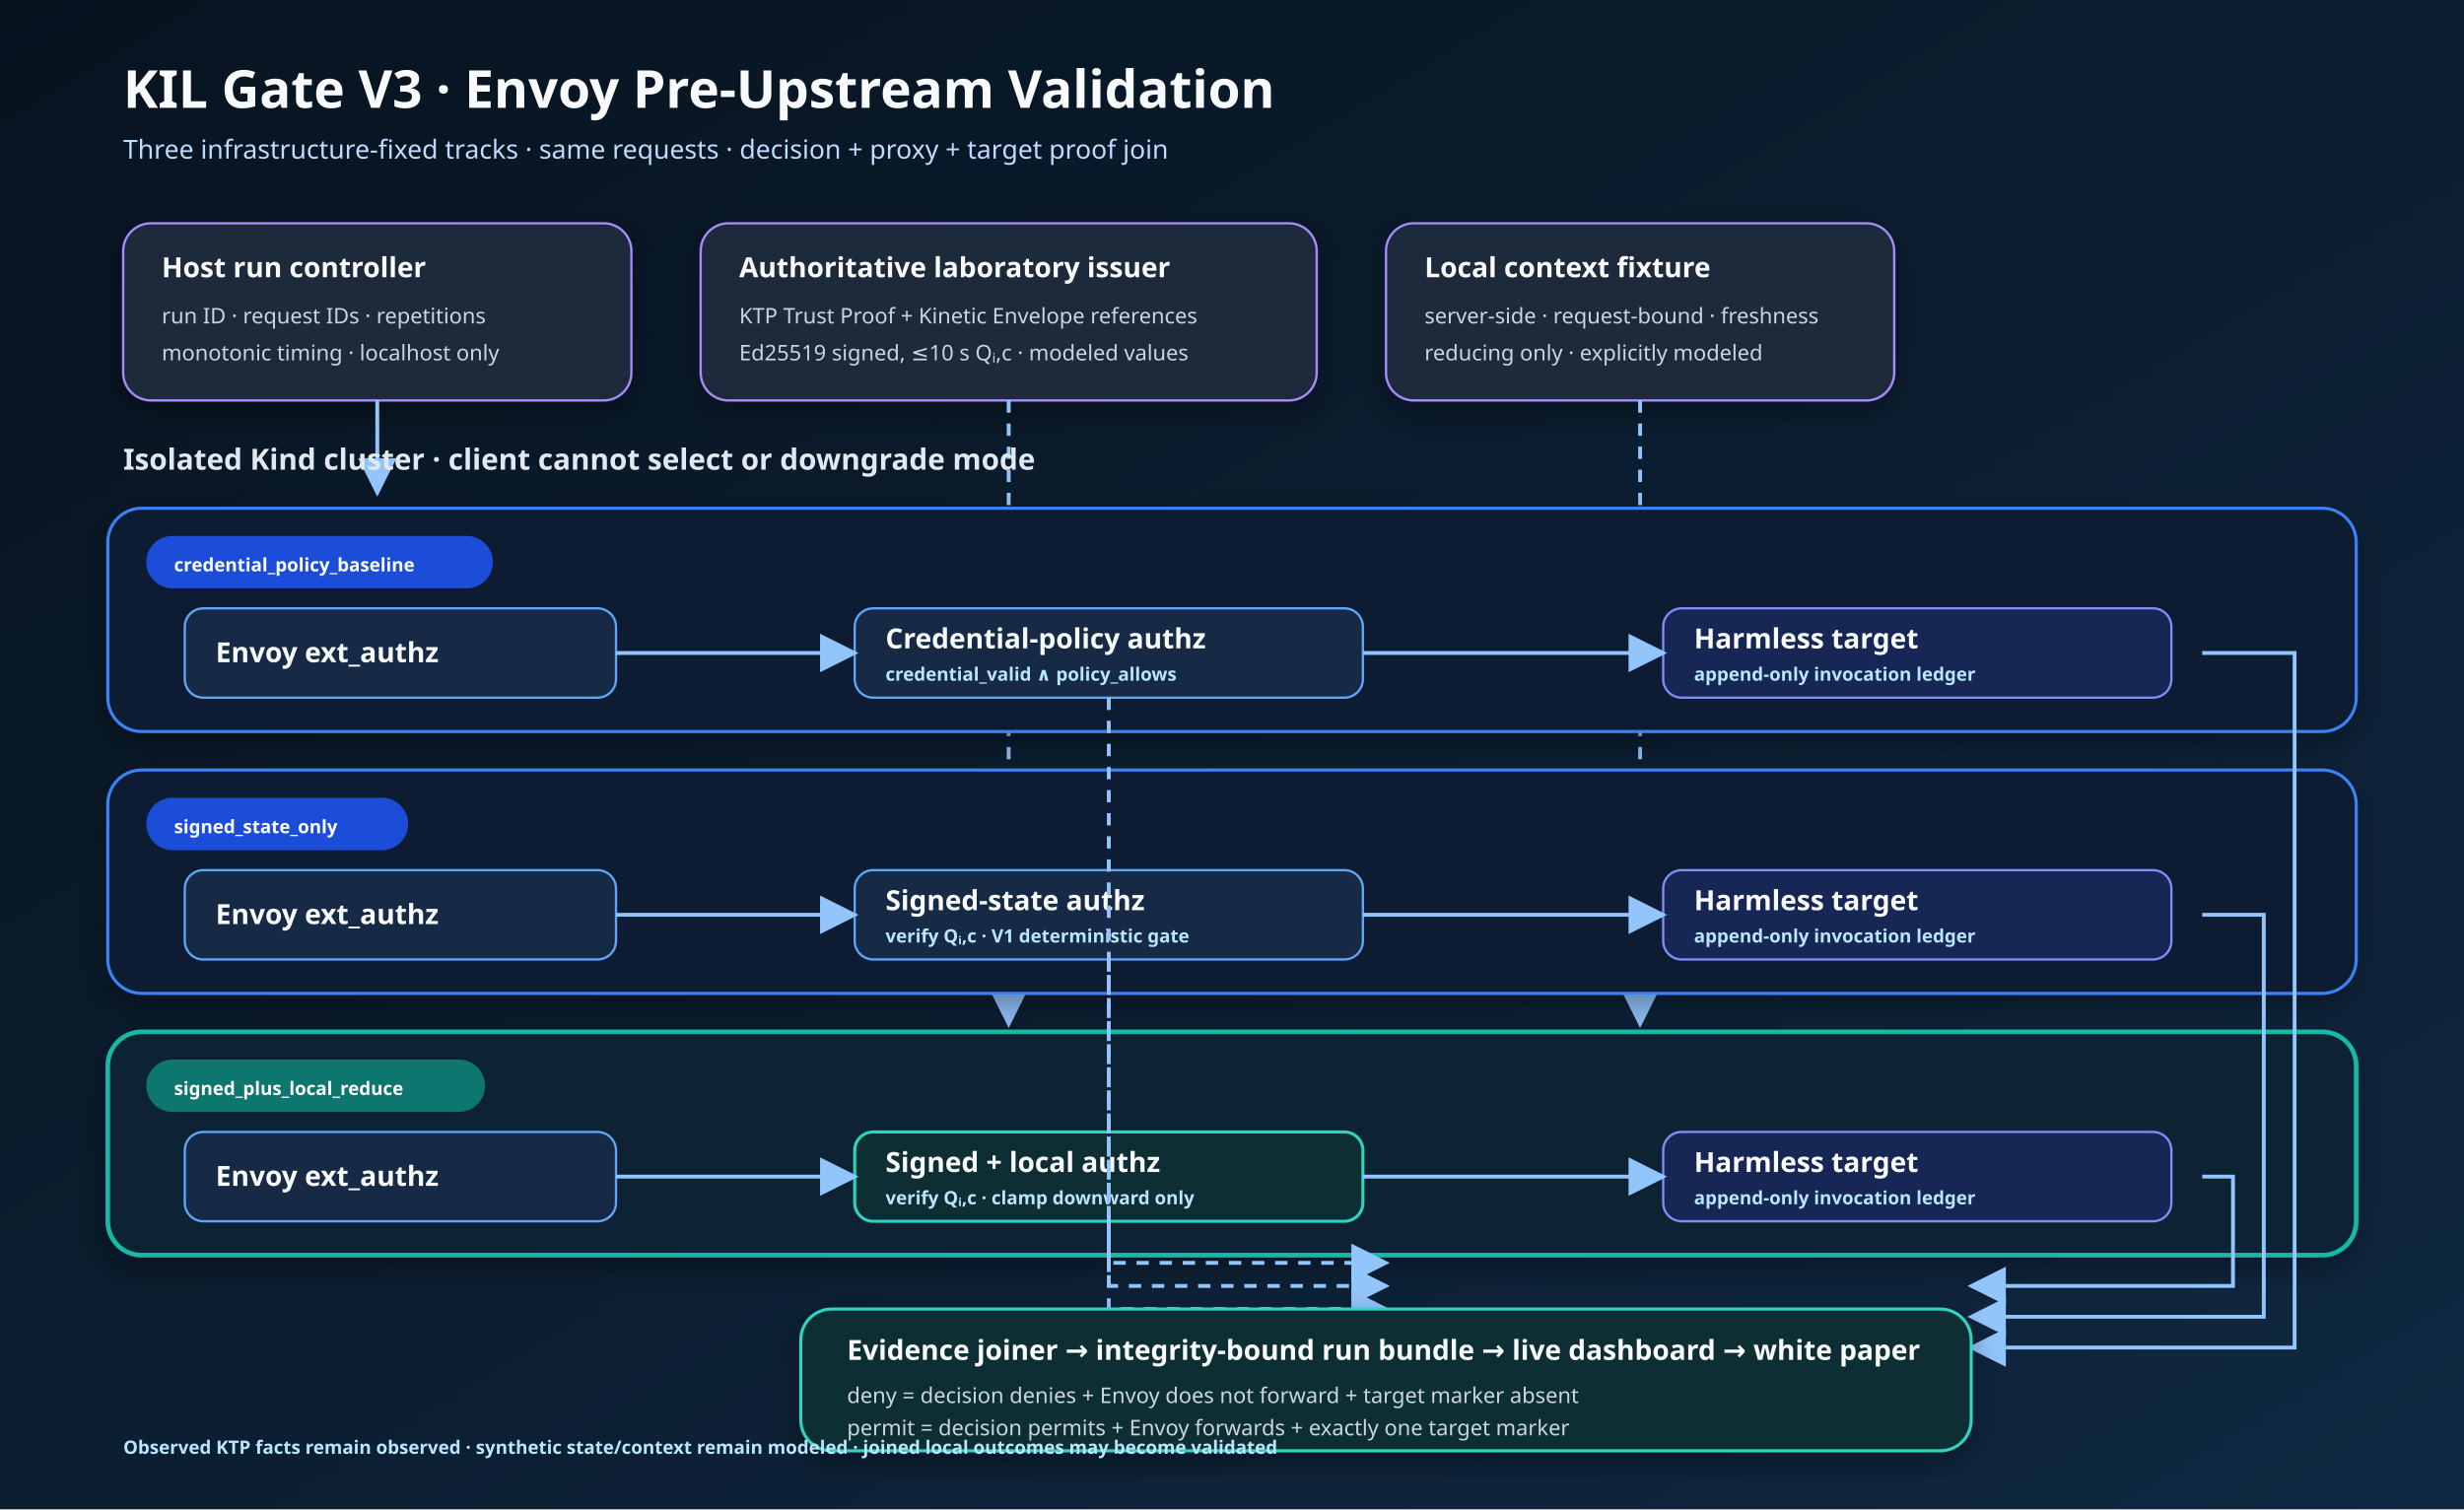
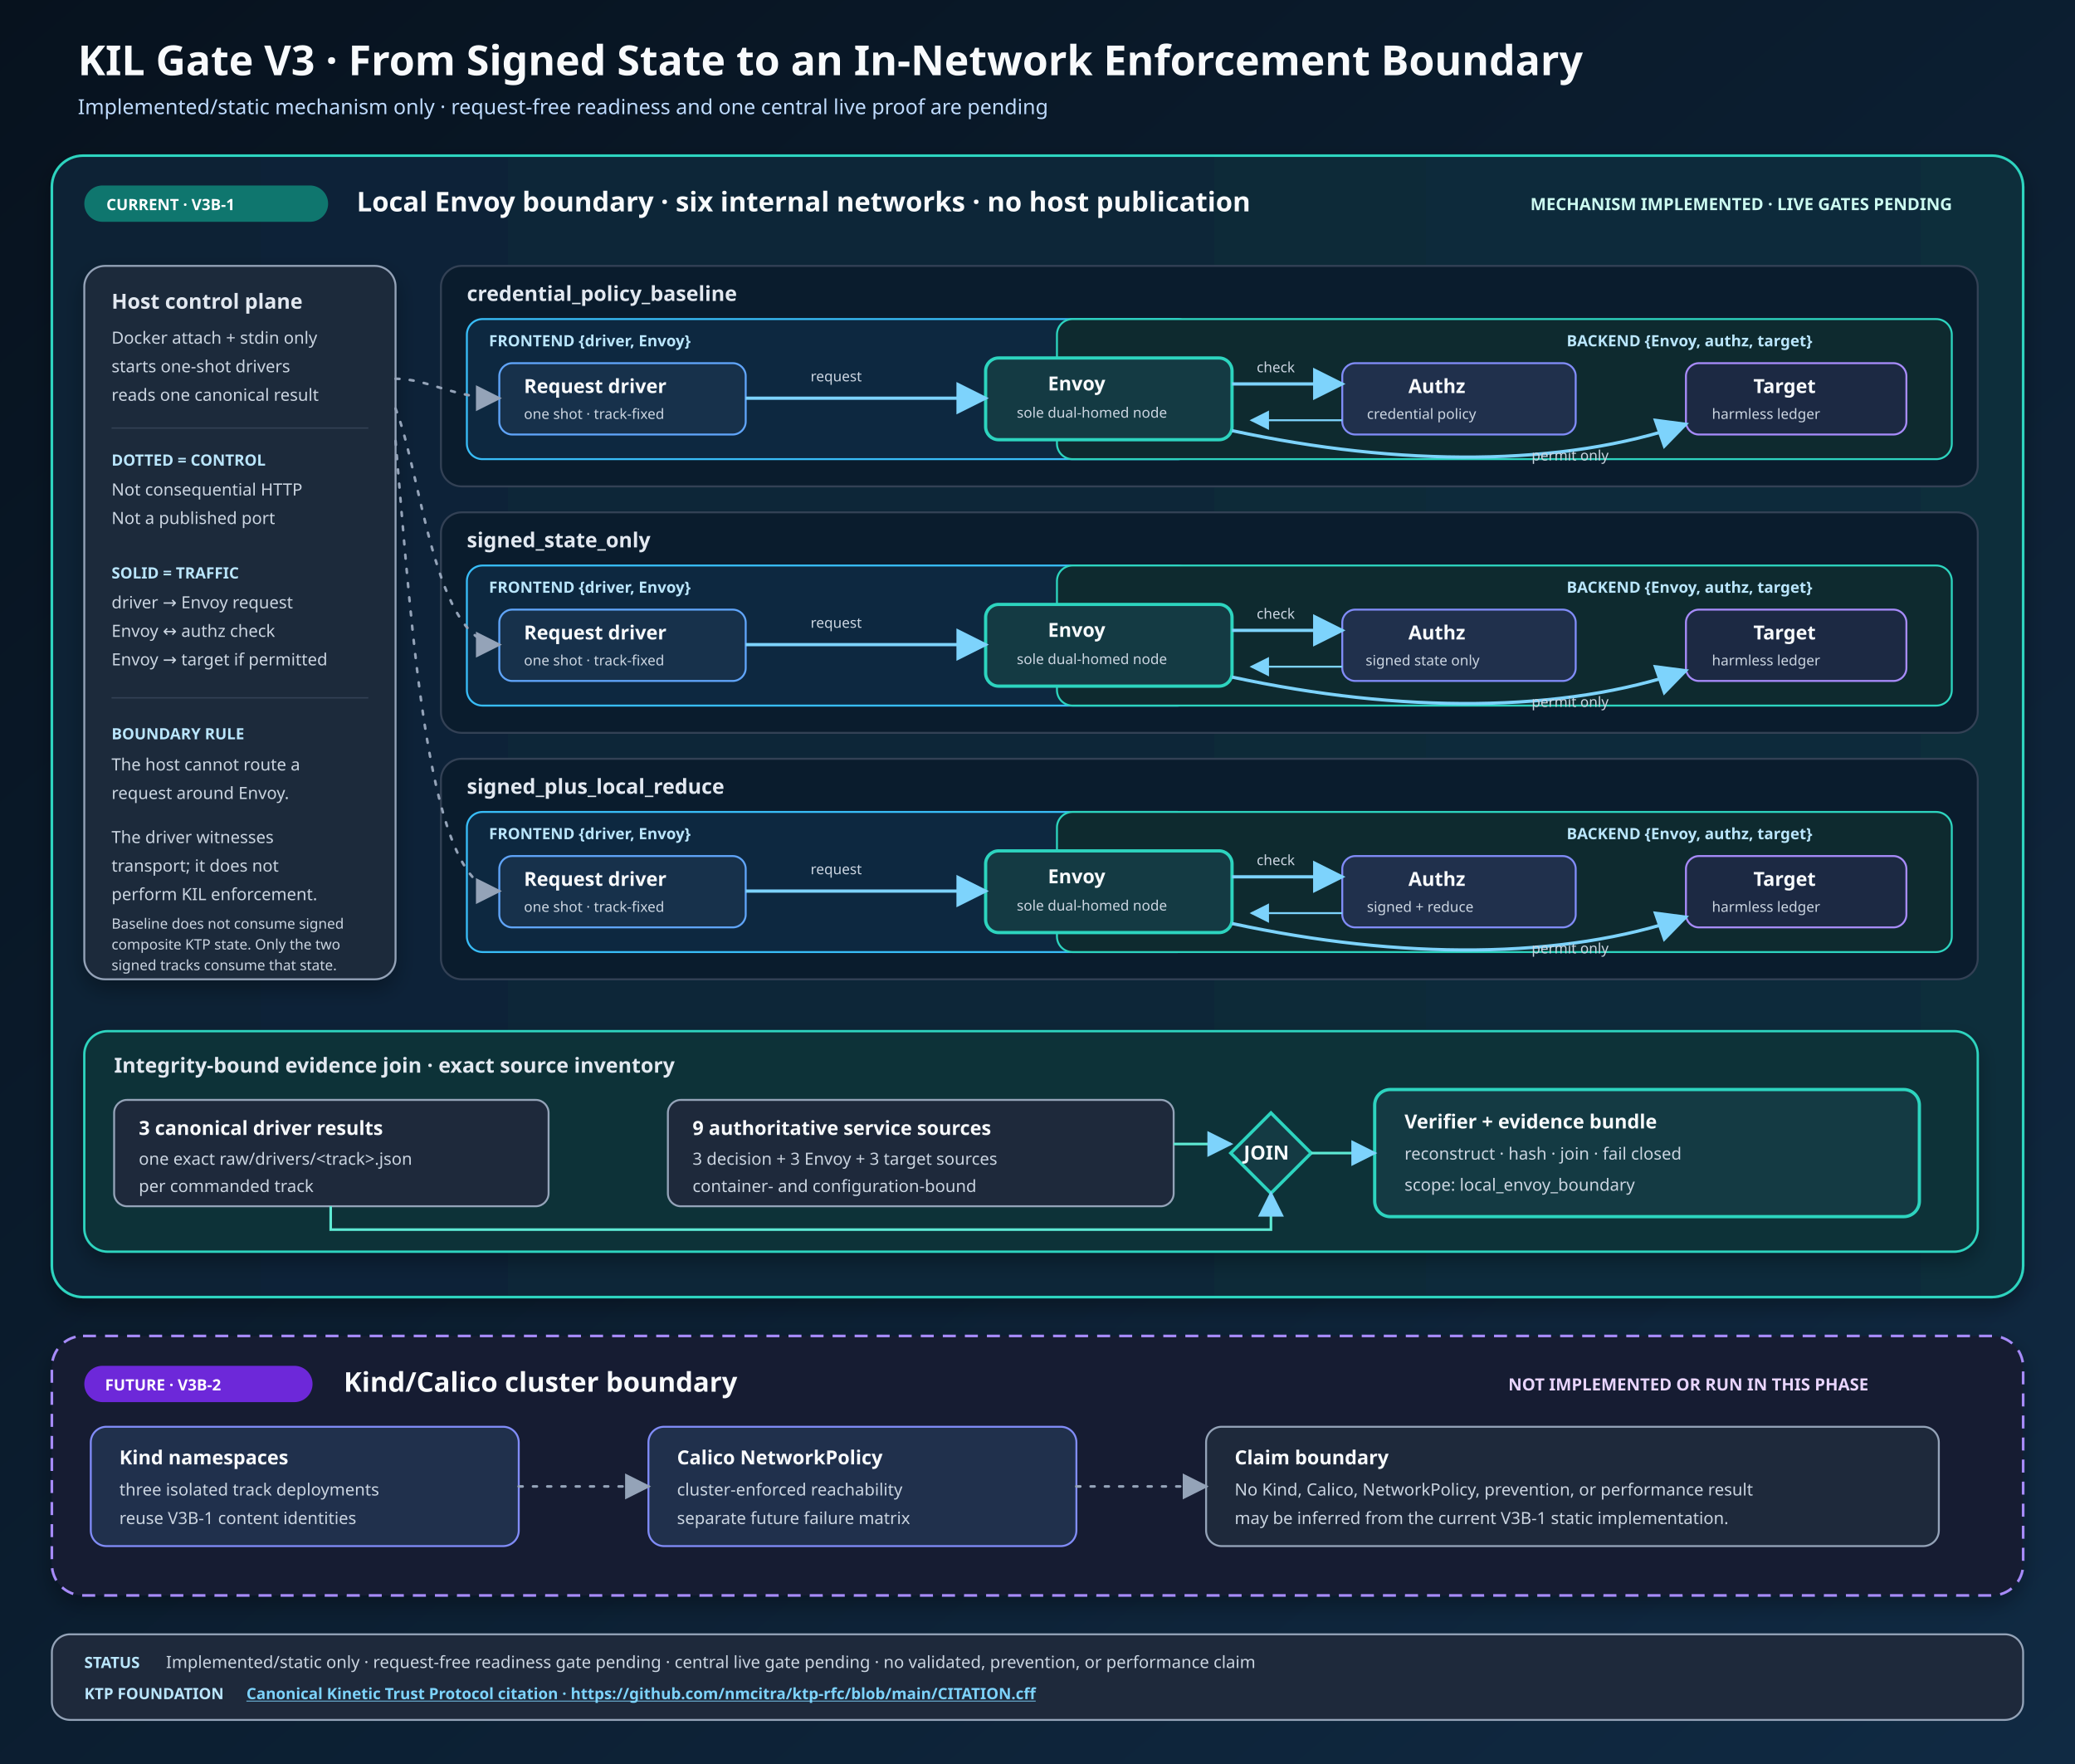
- <svg xmlns="http://www.w3.org/2000/svg" width="1600" height="980" viewBox="0 0 1600 980" role="img" aria-labelledby="title desc">
+ <svg xmlns="http://www.w3.org/2000/svg" width="1600" height="1360" viewBox="0 0 1600 1360" role="img" aria-labelledby="title desc">
  <defs>
    <linearGradient id="bg" x1="0" y1="0" x2="1" y2="1">
-       <stop offset="0" stop-color="#07131f" />
-       <stop offset="1" stop-color="#102842" />
+       <stop offset="0" stop-color="#07121e" />
+       <stop offset="1" stop-color="#102a43" />
    </linearGradient>
-     <linearGradient id="kil" x1="0" y1="0" x2="1" y2="0">
-       <stop offset="0" stop-color="#14b8a6" />
-       <stop offset="1" stop-color="#22d3ee" />
+     <linearGradient id="currentPanel" x1="0" y1="0" x2="1" y2="0">
+       <stop offset="0" stop-color="#0b2236" />
+       <stop offset="1" stop-color="#0d2d3b" />
    </linearGradient>
    <filter id="shadow" x="-20%" y="-20%" width="140%" height="140%">
-       <feDropShadow dx="0" dy="8" stdDeviation="10" flood-color="#000" flood-opacity=".35" />
+       <feDropShadow dx="0" dy="7" stdDeviation="8" flood-color="#000" flood-opacity=".3" />
    </filter>
    <marker id="arrow" markerWidth="10" markerHeight="10" refX="9" refY="5" orient="auto">
-       <path d="M0,0 L10,5 L0,10 z" fill="#93c5fd" />
+       <path d="M0,0 L10,5 L0,10 z" fill="#7dd3fc" />
+     </marker>
+     <marker id="arrowMuted" markerWidth="10" markerHeight="10" refX="9" refY="5" orient="auto">
+       <path d="M0,0 L10,5 L0,10 z" fill="#94a3b8" />
    </marker>
    <style>
-       .title{font:700 34px system-ui,sans-serif;fill:#f8fafc}.sub{font:500 17px system-ui,sans-serif;fill:#bfdbfe}
-       .section{font:700 19px system-ui,sans-serif;fill:#e2e8f0}.boxTitle{font:700 18px system-ui,sans-serif;fill:#f8fafc}
-       .body{font:500 14px system-ui,sans-serif;fill:#cbd5e1}.small{font:600 12px system-ui,sans-serif;fill:#bae6fd}
-       .track{fill:#0b1f33;stroke:#3b82f6;stroke-width:2}.trackLocal{fill:#0c2430;stroke:#14b8a6;stroke-width:3}
-       .node{fill:#142b44;stroke:#60a5fa;stroke-width:1.5}.source{fill:#1e293b;stroke:#a78bfa;stroke-width:1.5}
-       .target{fill:#172554;stroke:#818cf8;stroke-width:1.5}.evidence{fill:#0f2f33;stroke:#2dd4bf;stroke-width:2}
-       .line{stroke:#93c5fd;stroke-width:2.5;fill:none;marker-end:url(#arrow)}.dash{stroke-dasharray:8 7}
-       .badge{fill:#1d4ed8}.badgeLocal{fill:#0f766e}.badgeText{font:700 12px system-ui,sans-serif;fill:white}
+       .title{font:700 32px system-ui,sans-serif;fill:#f8fafc}.subtitle{font:500 16px system-ui,sans-serif;fill:#bfdbfe}
+       .panelTitle{font:700 21px system-ui,sans-serif;fill:#f8fafc}.section{font:700 16px system-ui,sans-serif;fill:#e2e8f0}
+       .boxTitle{font:700 15px system-ui,sans-serif;fill:#f8fafc}.body{font:500 13px system-ui,sans-serif;fill:#cbd5e1}
+       .small{font:600 12px system-ui,sans-serif;fill:#bae6fd}.tiny{font:500 11px system-ui,sans-serif;fill:#cbd5e1}
+       .status{font:700 13px system-ui,sans-serif;fill:#ccfbf1}.future{font:700 13px system-ui,sans-serif;fill:#e9d5ff}
+       .current{fill:url(#currentPanel);stroke:#2dd4bf;stroke-width:2}.futurePanel{fill:#151c33;stroke:#a78bfa;stroke-width:2;stroke-dasharray:10 7}
+       .track{fill:#0a1c2d;stroke:#334155;stroke-width:1.5}.front{fill:#0d2840;stroke:#38bdf8;stroke-width:1.5}.back{fill:#0e2a2f;stroke:#2dd4bf;stroke-width:1.5}
+       .node{fill:#17314b;stroke:#60a5fa;stroke-width:1.5}.envoy{fill:#143a43;stroke:#2dd4bf;stroke-width:2.5}.authz{fill:#20304c;stroke:#818cf8;stroke-width:1.5}
+       .target{fill:#1c2943;stroke:#a78bfa;stroke-width:1.5}.control{fill:#1e293b;stroke:#94a3b8;stroke-width:1.5}.evidence{fill:#0f3338;stroke:#2dd4bf;stroke-width:1.8}
+       .solid{stroke:#7dd3fc;stroke-width:2.5;fill:none;marker-end:url(#arrow)}.return{stroke:#7dd3fc;stroke-width:1.5;fill:none;marker-end:url(#arrow)}
+       .dotted{stroke:#94a3b8;stroke-width:2;stroke-dasharray:3 8;stroke-linecap:round;fill:none;marker-end:url(#arrowMuted)}
+       .join{stroke:#5eead4;stroke-width:2;fill:none;marker-end:url(#arrow)}.divider{stroke:#334155;stroke-width:1}
+       .badgeCurrent{fill:#0f766e}.badgeFuture{fill:#6d28d9}.badgeText{font:700 12px system-ui,sans-serif;fill:#fff}
+       .link{font:600 12px system-ui,sans-serif;fill:#7dd3fc;text-decoration:underline}
    </style>
  </defs>
-   <rect width="1600" height="980" fill="url(#bg)" />
-   <text x="80" y="70" class="title">KIL Gate V3 · Envoy Pre-Upstream Validation</text>
-   <text x="80" y="103" class="sub">Three infrastructure-fixed tracks · same requests · decision + proxy + target proof join</text>
-   <g filter="url(#shadow)">
-     <rect x="80" y="145" width="330" height="115" rx="18" class="source" />
-     <text x="105" y="180" class="boxTitle">Host run controller</text>
-     <text x="105" y="210" class="body">run ID · request IDs · repetitions</text>
-     <text x="105" y="234" class="body">monotonic timing · localhost only</text>
-     <rect x="455" y="145" width="400" height="115" rx="18" class="source" />
-     <text x="480" y="180" class="boxTitle">Authoritative laboratory issuer</text>
-     <text x="480" y="210" class="body">KTP Trust Proof + Kinetic Envelope references</text>
-     <text x="480" y="234" class="body">Ed25519 signed, ≤10 s Qᵢ,c · modeled values</text>
-     <rect x="900" y="145" width="330" height="115" rx="18" class="source" />
-     <text x="925" y="180" class="boxTitle">Local context fixture</text>
-     <text x="925" y="210" class="body">server-side · request-bound · freshness</text>
-     <text x="925" y="234" class="body">reducing only · explicitly modeled</text>
-   </g>
-   <path d="M245 260 V320" class="line" />
-   <path d="M655 260 V665" class="line dash" />
-   <path d="M1065 260 V665" class="line dash" />
-   <text x="80" y="305" class="section">Isolated Kind cluster · client cannot select or downgrade mode</text>
-   <g filter="url(#shadow)">
-     <rect x="70" y="330" width="1460" height="145" rx="22" class="track" />
-     <rect x="95" y="348" width="225" height="34" rx="17" class="badge" />
-     <text x="113" y="371" class="badgeText">credential_policy_baseline</text>
-     <rect x="120" y="395" width="280" height="58" rx="12" class="node" />
-     <text x="140" y="430" class="boxTitle">Envoy ext_authz</text>
-     <rect x="555" y="395" width="330" height="58" rx="12" class="node" />
-     <text x="575" y="421" class="boxTitle">Credential-policy authz</text>
-     <text x="575" y="442" class="small">credential_valid ∧ policy_allows</text>
-     <rect x="1080" y="395" width="330" height="58" rx="12" class="target" />
-     <text x="1100" y="421" class="boxTitle">Harmless target</text>
-     <text x="1100" y="442" class="small">append-only invocation ledger</text>
-     <path d="M400 424 H555" class="line" />
-     <path d="M885 424 H1080" class="line" />
-     <rect x="70" y="500" width="1460" height="145" rx="22" class="track" />
-     <rect x="95" y="518" width="170" height="34" rx="17" class="badge" />
-     <text x="113" y="541" class="badgeText">signed_state_only</text>
-     <rect x="120" y="565" width="280" height="58" rx="12" class="node" />
-     <text x="140" y="600" class="boxTitle">Envoy ext_authz</text>
-     <rect x="555" y="565" width="330" height="58" rx="12" class="node" />
-     <text x="575" y="591" class="boxTitle">Signed-state authz</text>
-     <text x="575" y="612" class="small">verify Qᵢ,c · V1 deterministic gate</text>
-     <rect x="1080" y="565" width="330" height="58" rx="12" class="target" />
-     <text x="1100" y="591" class="boxTitle">Harmless target</text>
-     <text x="1100" y="612" class="small">append-only invocation ledger</text>
-     <path d="M400 594 H555" class="line" />
-     <path d="M885 594 H1080" class="line" />
-     <rect x="70" y="670" width="1460" height="145" rx="22" class="trackLocal" />
-     <rect x="95" y="688" width="220" height="34" rx="17" class="badgeLocal" />
-     <text x="113" y="711" class="badgeText">signed_plus_local_reduce</text>
-     <rect x="120" y="735" width="280" height="58" rx="12" class="node" />
-     <text x="140" y="770" class="boxTitle">Envoy ext_authz</text>
-     <rect x="555" y="735" width="330" height="58" rx="12" class="evidence" />
-     <text x="575" y="761" class="boxTitle">Signed + local authz</text>
-     <text x="575" y="782" class="small">verify Qᵢ,c · clamp downward only</text>
-     <rect x="1080" y="735" width="330" height="58" rx="12" class="target" />
-     <text x="1100" y="761" class="boxTitle">Harmless target</text>
-     <text x="1100" y="782" class="small">append-only invocation ledger</text>
-     <path d="M400 764 H555" class="line" />
-     <path d="M885 764 H1080" class="line" />
-   </g>
-   <path d="M1430 424 H1490 V875 H1280" class="line" />
-   <path d="M1430 594 H1470 V855 H1280" class="line" />
-   <path d="M1430 764 H1450 V835 H1280" class="line" />
-   <path d="M720 453 V850 H900" class="line dash" />
-   <path d="M720 623 V835 H900" class="line dash" />
-   <path d="M720 793 V820 H900" class="line dash" />
-   <g filter="url(#shadow)">
-     <rect x="520" y="850" width="760" height="92" rx="20" class="evidence" />
-     <text x="550" y="883" class="boxTitle">Evidence joiner → integrity-bound run bundle → live dashboard → white paper</text>
-     <text x="550" y="911" class="body">deny = decision denies + Envoy does not forward + target marker absent</text>
-     <text x="550" y="932" class="body">permit = decision permits + Envoy forwards + exactly one target marker</text>
-   </g>
-   <text x="80" y="944" class="small">Observed KTP facts remain observed · synthetic state/context remain modeled · joined local outcomes may become validated</text>
+   <rect width="1600" height="1360" fill="url(#bg)" />
+   <text x="60" y="58" class="title">KIL Gate V3 · From Signed State to an In-Network Enforcement Boundary</text>
+   <text x="60" y="88" class="subtitle">Implemented/static mechanism only · request-free readiness and one central live proof are pending</text>
+   <g filter="url(#shadow)">
+     <rect x="40" y="120" width="1520" height="880" rx="24" class="current" />
+   </g>
+   <rect x="65" y="143" width="188" height="28" rx="14" class="badgeCurrent" />
+   <text x="82" y="162" class="badgeText">CURRENT · V3B-1</text>
+   <text x="275" y="163" class="panelTitle">Local Envoy boundary · six internal networks · no host publication</text>
+   <text x="1180" y="162" class="status">MECHANISM IMPLEMENTED · LIVE GATES PENDING</text>
+   <g filter="url(#shadow)">
+     <rect x="65" y="205" width="240" height="550" rx="16" class="control" />
+   </g>
+   <text x="86" y="238" class="section">Host control plane</text>
+   <text x="86" y="265" class="body">Docker attach + stdin only</text>
+   <text x="86" y="287" class="body">starts one-shot drivers</text>
+   <text x="86" y="309" class="body">reads one canonical result</text>
+   <line x1="86" y1="330" x2="284" y2="330" class="divider" />
+   <text x="86" y="359" class="small">DOTTED = CONTROL</text>
+   <text x="86" y="382" class="body">Not consequential HTTP</text>
+   <text x="86" y="404" class="body">Not a published port</text>
+   <text x="86" y="446" class="small">SOLID = TRAFFIC</text>
+   <text x="86" y="469" class="body">driver → Envoy request</text>
+   <text x="86" y="491" class="body">Envoy ↔ authz check</text>
+   <text x="86" y="513" class="body">Envoy → target if permitted</text>
+   <line x1="86" y1="538" x2="284" y2="538" class="divider" />
+   <text x="86" y="570" class="small">BOUNDARY RULE</text>
+   <text x="86" y="594" class="body">The host cannot route a</text>
+   <text x="86" y="616" class="body">request around Envoy.</text>
+   <text x="86" y="650" class="body">The driver witnesses</text>
+   <text x="86" y="672" class="body">transport; it does not</text>
+   <text x="86" y="694" class="body">perform KIL enforcement.</text>
+   <text x="86" y="716" class="tiny">Baseline does not consume signed</text>
+   <text x="86" y="732" class="tiny">composite KTP state. Only the two</text>
+   <text x="86" y="748" class="tiny">signed tracks consume that state.</text>
+   <g>
+     <rect x="340" y="205" width="1185" height="170" rx="16" class="track" />
+     <text x="360" y="232" class="section">credential_policy_baseline</text>
+     <rect x="360" y="246" width="560" height="108" rx="12" class="front" />
+     <text x="377" y="267" class="small">FRONTEND {driver, Envoy}</text>
+     <rect x="815" y="246" width="690" height="108" rx="12" class="back" />
+     <text x="1208" y="267" class="small">BACKEND {Envoy, authz, target}</text>
+     <rect x="385" y="280" width="190" height="55" rx="10" class="node" />
+     <text x="404" y="303" class="boxTitle">Request driver</text>
+     <text x="404" y="323" class="tiny">one shot · track-fixed</text>
+     <rect x="760" y="276" width="190" height="63" rx="10" class="envoy" />
+     <text x="808" y="301" class="boxTitle">Envoy</text>
+     <text x="784" y="322" class="tiny">sole dual-homed node</text>
+     <rect x="1035" y="280" width="180" height="55" rx="10" class="authz" />
+     <text x="1086" y="303" class="boxTitle">Authz</text>
+     <text x="1054" y="323" class="tiny">credential policy</text>
+     <rect x="1300" y="280" width="170" height="55" rx="10" class="target" />
+     <text x="1352" y="303" class="boxTitle">Target</text>
+     <text x="1320" y="323" class="tiny">harmless ledger</text>
+     <path d="M575 307 H760" class="solid" />
+     <path d="M950 296 H1035" class="solid" />
+     <path d="M1035 324 H965" class="return" />
+     <path d="M950 332 C1080 360 1205 360 1300 327" class="solid" />
+     <text x="625" y="294" class="tiny">request</text>
+     <text x="969" y="287" class="tiny">check</text>
+     <text x="1181" y="355" class="tiny">permit only</text>
+   </g>
+   <g>
+     <rect x="340" y="395" width="1185" height="170" rx="16" class="track" />
+     <text x="360" y="422" class="section">signed_state_only</text>
+     <rect x="360" y="436" width="560" height="108" rx="12" class="front" />
+     <text x="377" y="457" class="small">FRONTEND {driver, Envoy}</text>
+     <rect x="815" y="436" width="690" height="108" rx="12" class="back" />
+     <text x="1208" y="457" class="small">BACKEND {Envoy, authz, target}</text>
+     <rect x="385" y="470" width="190" height="55" rx="10" class="node" />
+     <text x="404" y="493" class="boxTitle">Request driver</text>
+     <text x="404" y="513" class="tiny">one shot · track-fixed</text>
+     <rect x="760" y="466" width="190" height="63" rx="10" class="envoy" />
+     <text x="808" y="491" class="boxTitle">Envoy</text>
+     <text x="784" y="512" class="tiny">sole dual-homed node</text>
+     <rect x="1035" y="470" width="180" height="55" rx="10" class="authz" />
+     <text x="1086" y="493" class="boxTitle">Authz</text>
+     <text x="1053" y="513" class="tiny">signed state only</text>
+     <rect x="1300" y="470" width="170" height="55" rx="10" class="target" />
+     <text x="1352" y="493" class="boxTitle">Target</text>
+     <text x="1320" y="513" class="tiny">harmless ledger</text>
+     <path d="M575 497 H760" class="solid" />
+     <path d="M950 486 H1035" class="solid" />
+     <path d="M1035 514 H965" class="return" />
+     <path d="M950 522 C1080 550 1205 550 1300 517" class="solid" />
+     <text x="625" y="484" class="tiny">request</text>
+     <text x="969" y="477" class="tiny">check</text>
+     <text x="1181" y="545" class="tiny">permit only</text>
+   </g>
+   <g>
+     <rect x="340" y="585" width="1185" height="170" rx="16" class="track" />
+     <text x="360" y="612" class="section">signed_plus_local_reduce</text>
+     <rect x="360" y="626" width="560" height="108" rx="12" class="front" />
+     <text x="377" y="647" class="small">FRONTEND {driver, Envoy}</text>
+     <rect x="815" y="626" width="690" height="108" rx="12" class="back" />
+     <text x="1208" y="647" class="small">BACKEND {Envoy, authz, target}</text>
+     <rect x="385" y="660" width="190" height="55" rx="10" class="node" />
+     <text x="404" y="683" class="boxTitle">Request driver</text>
+     <text x="404" y="703" class="tiny">one shot · track-fixed</text>
+     <rect x="760" y="656" width="190" height="63" rx="10" class="envoy" />
+     <text x="808" y="681" class="boxTitle">Envoy</text>
+     <text x="784" y="702" class="tiny">sole dual-homed node</text>
+     <rect x="1035" y="660" width="180" height="55" rx="10" class="authz" />
+     <text x="1086" y="683" class="boxTitle">Authz</text>
+     <text x="1054" y="703" class="tiny">signed + reduce</text>
+     <rect x="1300" y="660" width="170" height="55" rx="10" class="target" />
+     <text x="1352" y="683" class="boxTitle">Target</text>
+     <text x="1320" y="703" class="tiny">harmless ledger</text>
+     <path d="M575 687 H760" class="solid" />
+     <path d="M950 676 H1035" class="solid" />
+     <path d="M1035 704 H965" class="return" />
+     <path d="M950 712 C1080 740 1205 740 1300 707" class="solid" />
+     <text x="625" y="674" class="tiny">request</text>
+     <text x="969" y="667" class="tiny">check</text>
+     <text x="1181" y="735" class="tiny">permit only</text>
+   </g>
+   <path d="M305 292 C330 292 350 307 385 307" class="dotted" />
+   <path d="M305 315 C325 365 335 497 385 497" class="dotted" />
+   <path d="M305 340 C318 490 330 687 385 687" class="dotted" />
+   <g filter="url(#shadow)">
+     <rect x="65" y="795" width="1460" height="170" rx="18" class="evidence" />
+   </g>
+   <text x="88" y="827" class="section">Integrity-bound evidence join · exact source inventory</text>
+   <rect x="88" y="848" width="335" height="82" rx="10" class="control" />
+   <text x="107" y="875" class="boxTitle">3 canonical driver results</text>
+   <text x="107" y="898" class="body">one exact raw/drivers/&lt;track&gt;.json</text>
+   <text x="107" y="919" class="body">per commanded track</text>
+   <rect x="515" y="848" width="390" height="82" rx="10" class="control" />
+   <text x="534" y="875" class="boxTitle">9 authoritative service sources</text>
+   <text x="534" y="898" class="body">3 decision + 3 Envoy + 3 target sources</text>
+   <text x="534" y="919" class="body">container- and configuration-bound</text>
+   <polygon points="980,858 1011,889 980,920 949,889" class="envoy" />
+   <text x="959" y="894" class="boxTitle">JOIN</text>
+   <rect x="1060" y="840" width="420" height="98" rx="12" class="envoy" />
+   <text x="1083" y="870" class="boxTitle">Verifier + evidence bundle</text>
+   <text x="1083" y="894" class="body">reconstruct · hash · join · fail closed</text>
+   <text x="1083" y="918" class="body">scope: local_envoy_boundary</text>
+   <path d="M255 930 V948 H980 V920" class="join" />
+   <path d="M905 882 H949" class="join" />
+   <path d="M1011 889 H1060" class="join" />
+   <g filter="url(#shadow)">
+     <rect x="40" y="1030" width="1520" height="200" rx="24" class="futurePanel" />
+   </g>
+   <rect x="65" y="1053" width="176" height="28" rx="14" class="badgeFuture" />
+   <text x="81" y="1072" class="badgeText">FUTURE · V3B-2</text>
+   <text x="265" y="1073" class="panelTitle">Kind/Calico cluster boundary</text>
+   <text x="1163" y="1072" class="future">NOT IMPLEMENTED OR RUN IN THIS PHASE</text>
+   <rect x="70" y="1100" width="330" height="92" rx="12" class="authz" />
+   <text x="92" y="1129" class="boxTitle">Kind namespaces</text>
+   <text x="92" y="1153" class="body">three isolated track deployments</text>
+   <text x="92" y="1175" class="body">reuse V3B-1 content identities</text>
+   <rect x="500" y="1100" width="330" height="92" rx="12" class="authz" />
+   <text x="522" y="1129" class="boxTitle">Calico NetworkPolicy</text>
+   <text x="522" y="1153" class="body">cluster-enforced reachability</text>
+   <text x="522" y="1175" class="body">separate future failure matrix</text>
+   <rect x="930" y="1100" width="565" height="92" rx="12" class="control" />
+   <text x="952" y="1129" class="boxTitle">Claim boundary</text>
+   <text x="952" y="1153" class="body">No Kind, Calico, NetworkPolicy, prevention, or performance result</text>
+   <text x="952" y="1175" class="body">may be inferred from the current V3B-1 static implementation.</text>
+   <path d="M400 1146 H500" class="dotted" />
+   <path d="M830 1146 H930" class="dotted" />
+   <rect x="40" y="1260" width="1520" height="66" rx="14" class="control" />
+   <text x="65" y="1286" class="small">STATUS</text>
+   <text x="128" y="1286" class="body">Implemented/static only · request-free readiness gate pending · central live gate pending · no validated, prevention, or performance claim</text>
+   <text x="65" y="1310" class="small">KTP FOUNDATION</text>
+   <text x="190" y="1310" class="link">Canonical Kinetic Trust Protocol citation · https://github.com/nmcitra/ktp-rfc/blob/main/CITATION.cff</text>
</svg>
